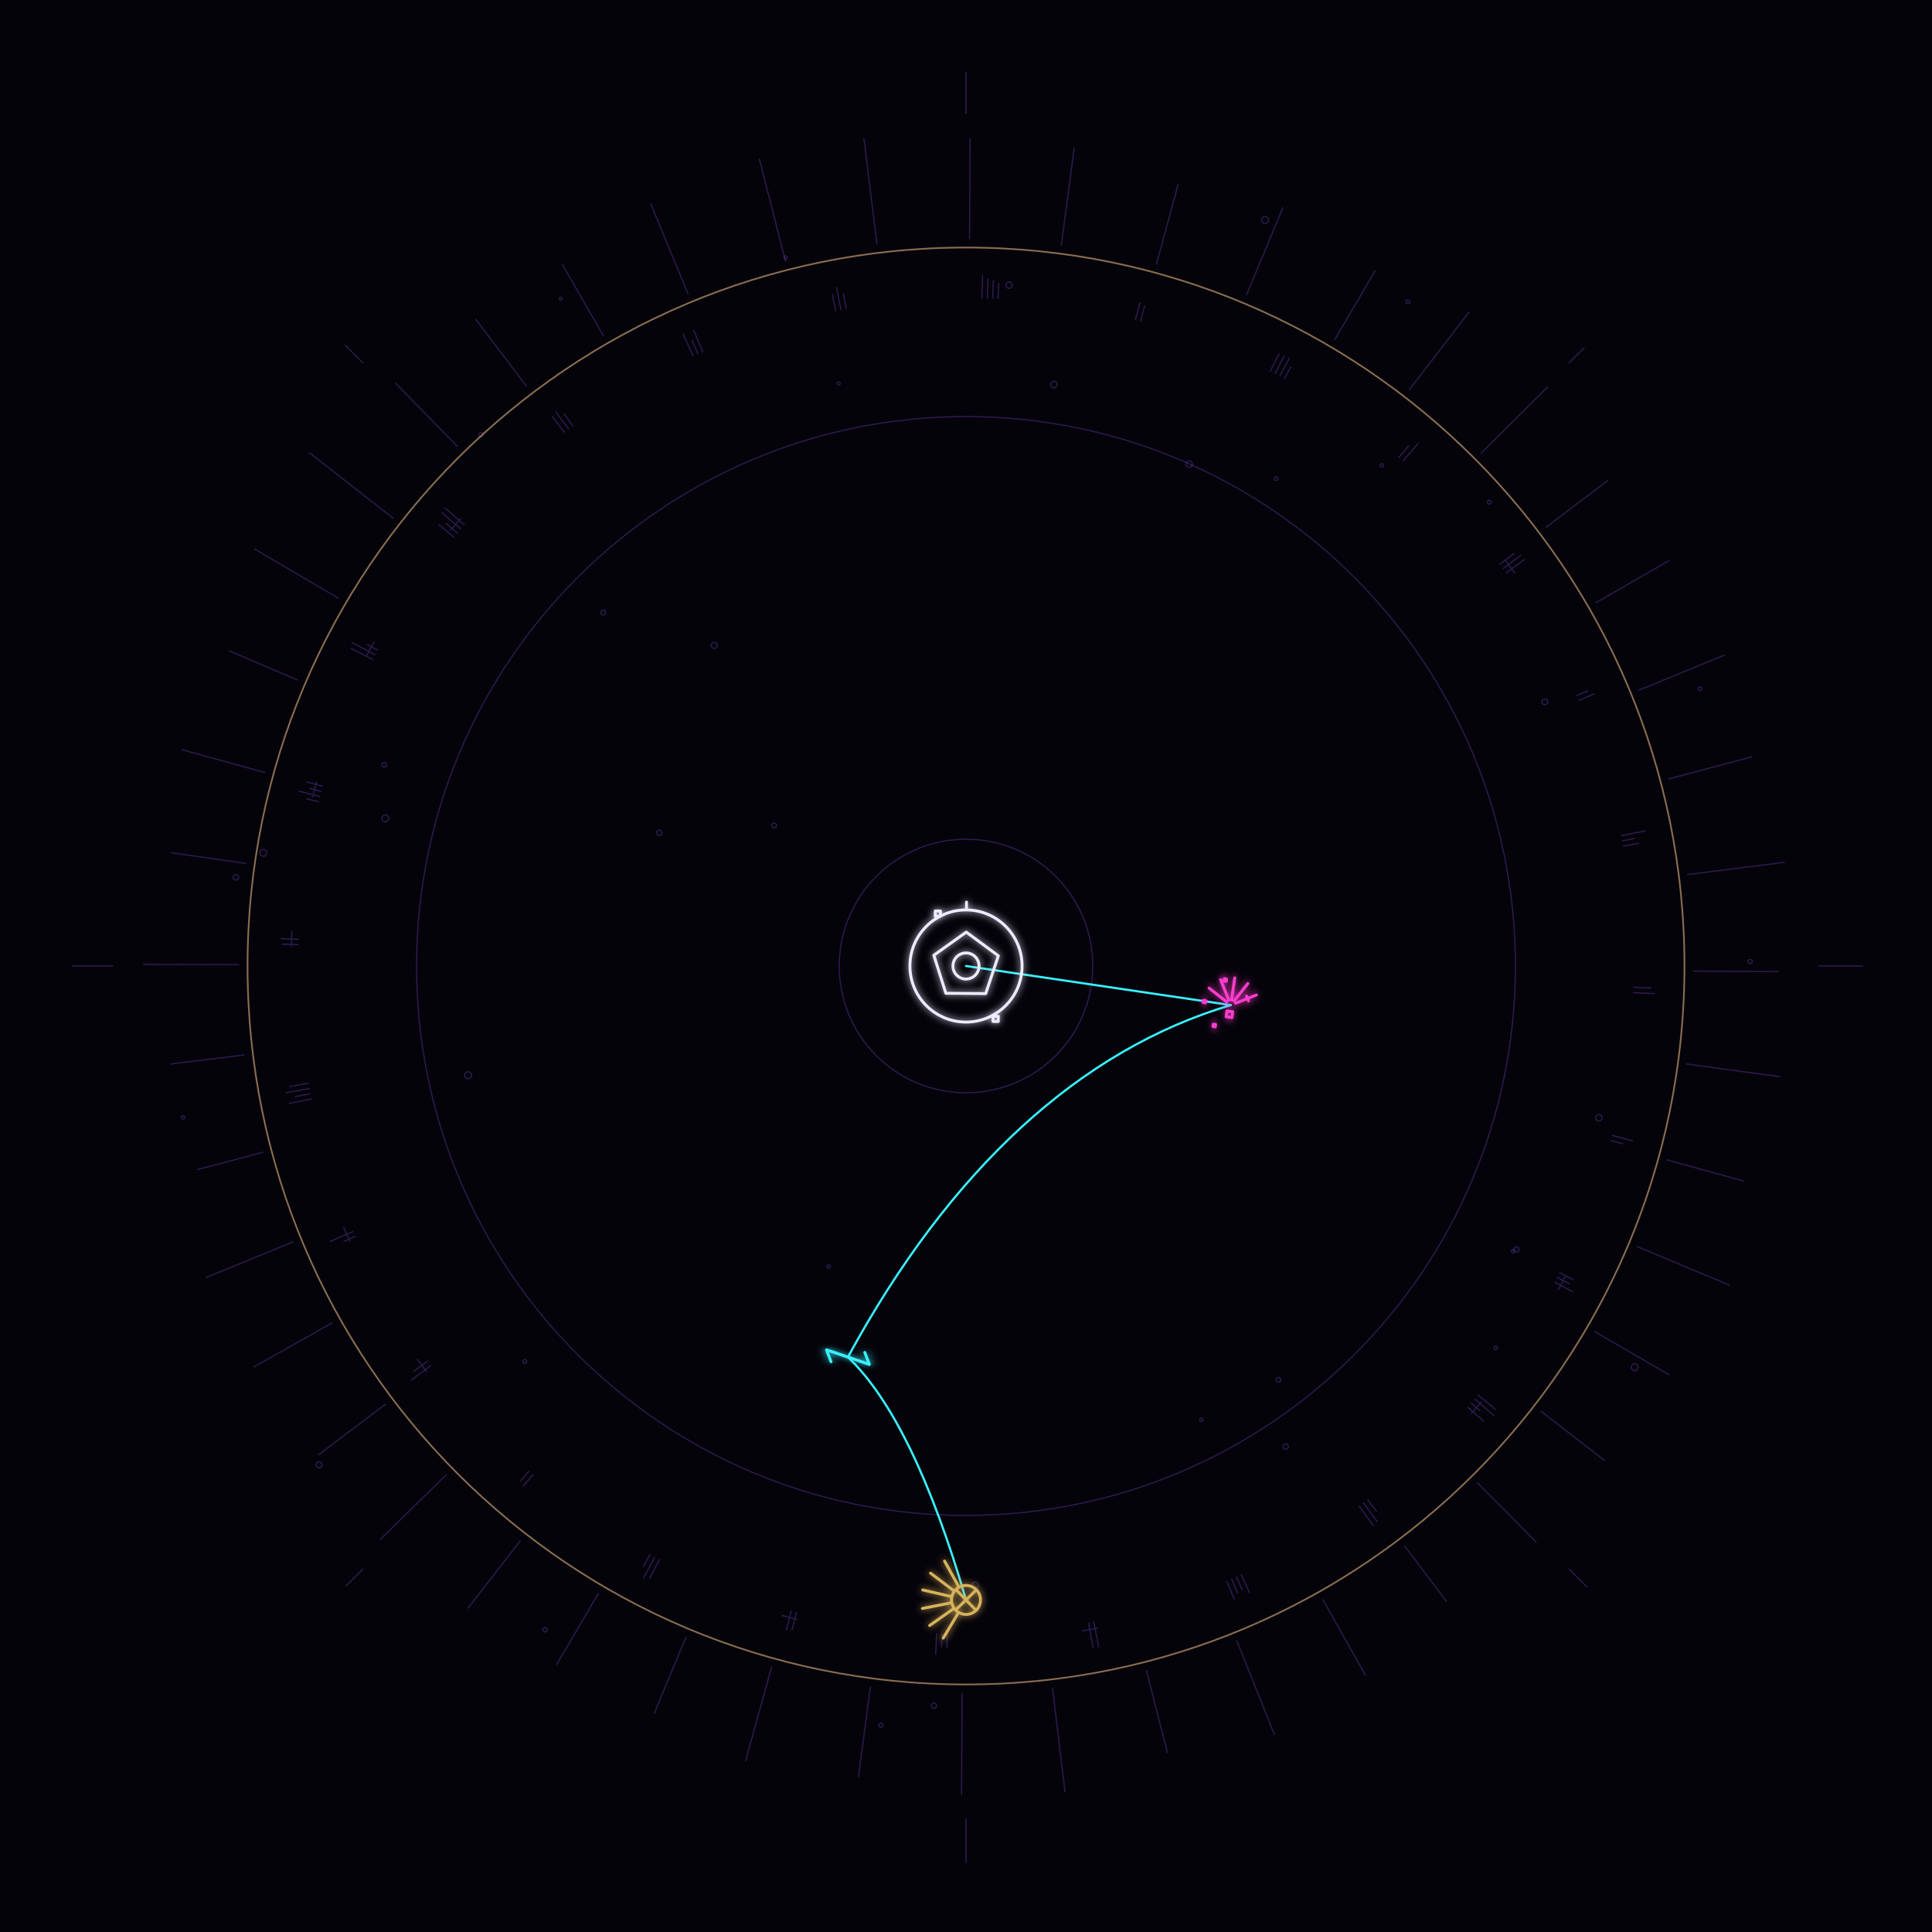
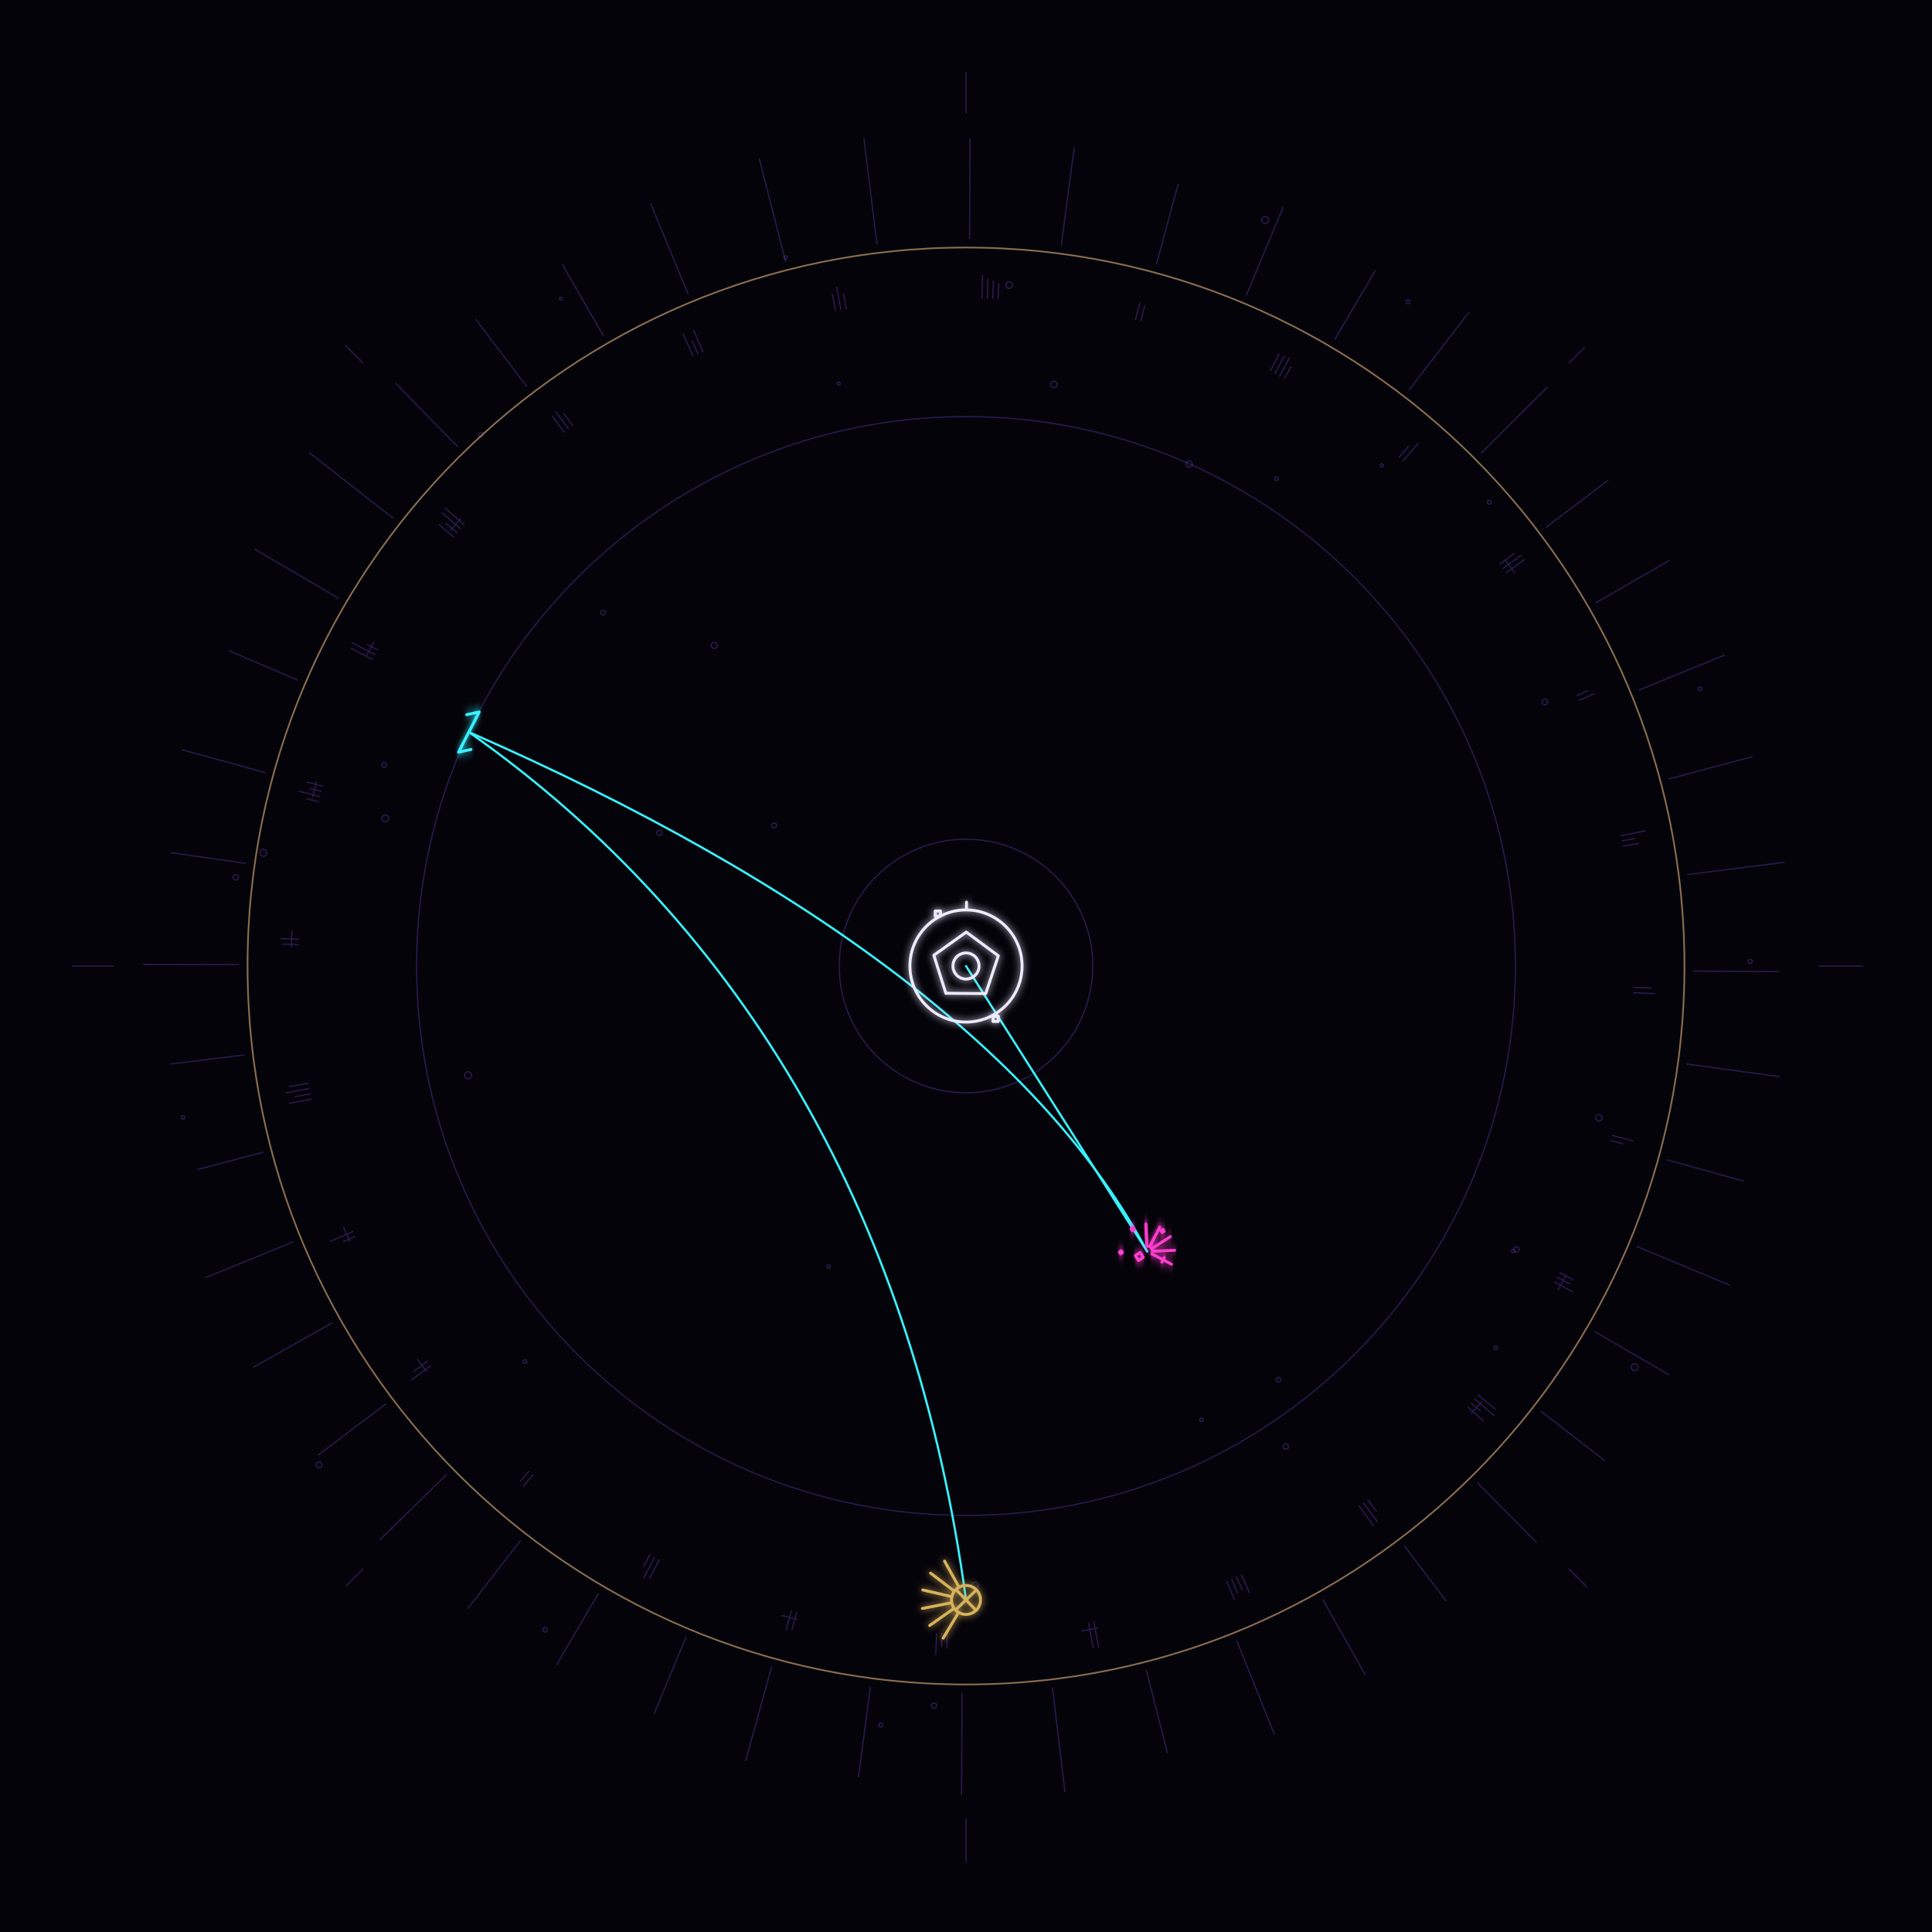
<svg xmlns="http://www.w3.org/2000/svg" viewBox="0 0 1600 1600" role="img">
  <defs>
    <filter id="sigil-glow" x="-30%" y="-30%" width="160%" height="160%">
      <feGaussianBlur stdDeviation="3" result="b" />
      <feMerge>
        <feMergeNode in="b" />
        <feMergeNode in="SourceGraphic" />
      </feMerge>
    </filter>
  </defs>
  <style>.sigil-node{fill:none;stroke-width:2.4;stroke-linecap:round;stroke-linejoin:round}.sigil-edge{fill:none;stroke-width:1.8;stroke-linecap:round}.sigil-region{fill:none;stroke-width:1.4}.sigil-boundary{fill:none;stroke:#D8B35C;stroke-width:1.4;stroke-opacity:0.55}.sigil-ornament{fill:none;stroke:#8E5CFF;stroke-opacity:0.28;stroke-width:1}.sigil-text{fill:#EDEBFF;font-family:ui-monospace,SFMono-Regular,Menlo,Consolas,monospace;font-size:15px;text-anchor:middle;dominant-baseline:middle}</style>
  <rect x="0" y="0" width="1600" height="1600" fill="#05030A" />
  <g class="sigil-layer sigil-layer-guide-geometry">
    <circle cx="800" cy="800" r="105" id="ornament-guide-0" class="sigil-ornament" stroke="#8E5CFF" />
    <circle cx="800" cy="800" r="455" id="ornament-guide-1" class="sigil-ornament" stroke="#8E5CFF" />
    <circle cx="800" cy="800" r="595" id="ornament-guide-2" class="sigil-ornament" stroke="#8E5CFF" />
    <path d="M800 94L800 59.481" id="ornament-cardinal-0" class="sigil-ornament" stroke="#8E5CFF" />
    <path d="M1299.217 300.783L1312.026 287.974" id="ornament-cardinal-1" class="sigil-ornament" stroke="#8E5CFF" />
    <path d="M1506 800L1542.906 800" id="ornament-cardinal-2" class="sigil-ornament" stroke="#8E5CFF" />
    <path d="M1299.217 1299.217L1314.492 1314.492" id="ornament-cardinal-3" class="sigil-ornament" stroke="#8E5CFF" />
    <path d="M800 1506L800 1542.657" id="ornament-cardinal-4" class="sigil-ornament" stroke="#8E5CFF" />
    <path d="M300.783 1299.217L286.287 1313.713" id="ornament-cardinal-5" class="sigil-ornament" stroke="#8E5CFF" />
    <path d="M94 800L59.509 800" id="ornament-cardinal-6" class="sigil-ornament" stroke="#8E5CFF" />
    <path d="M300.783 300.783L285.793 285.793" id="ornament-cardinal-7" class="sigil-ornament" stroke="#8E5CFF" />
  </g>
  <g class="sigil-layer sigil-layer-ornament-back">
    <path d="M1401.985 804.182L1473.239 804.677" id="ornament-filament-0" class="sigil-ornament" stroke="#8E5CFF" />
    <path d="M1396.51 881.119L1474.331 891.702" id="ornament-filament-1" class="sigil-ornament" stroke="#8E5CFF" />
    <path d="M1380.213 960.49L1444.226 978.197" id="ornament-filament-2" class="sigil-ornament" stroke="#8E5CFF" />
    <path d="M1355.426 1032.177L1432.22 1064.278" id="ornament-filament-3" class="sigil-ornament" stroke="#8E5CFF" />
    <path d="M1320.409 1102.62L1382.467 1138.707" id="ornament-filament-4" class="sigil-ornament" stroke="#8E5CFF" />
    <path d="M1275.97 1168.587L1328.844 1209.532" id="ornament-filament-5" class="sigil-ornament" stroke="#8E5CFF" />
    <path d="M1223.492 1227.853L1272.341 1277.205" id="ornament-filament-6" class="sigil-ornament" stroke="#8E5CFF" />
    <path d="M1163.099 1280.17L1197.897 1326.188" id="ornament-filament-7" class="sigil-ornament" stroke="#8E5CFF" />
    <path d="M1095.412 1324.534L1130.88 1387.512" id="ornament-filament-8" class="sigil-ornament" stroke="#8E5CFF" />
    <path d="M1024.21 1358.69L1055.545 1436.772" id="ornament-filament-9" class="sigil-ornament" stroke="#8E5CFF" />
    <path d="M949.32 1383.187L966.871 1451.734" id="ornament-filament-10" class="sigil-ornament" stroke="#8E5CFF" />
    <path d="M871.632 1397.723L881.993 1484.181" id="ornament-filament-11" class="sigil-ornament" stroke="#8E5CFF" />
    <path d="M796.757 1401.991L796.302 1486.438" id="ornament-filament-12" class="sigil-ornament" stroke="#8E5CFF" />
    <path d="M720.875 1396.777L710.923 1471.841" id="ornament-filament-13" class="sigil-ornament" stroke="#8E5CFF" />
    <path d="M639.143 1380.111L617.366 1458.648" id="ornament-filament-14" class="sigil-ornament" stroke="#8E5CFF" />
    <path d="M568.209 1355.587L541.703 1419.121" id="ornament-filament-15" class="sigil-ornament" stroke="#8E5CFF" />
    <path d="M495.686 1319.42L460.884 1378.822" id="ornament-filament-16" class="sigil-ornament" stroke="#8E5CFF" />
    <path d="M431.093 1275.722L387.451 1332" id="ornament-filament-17" class="sigil-ornament" stroke="#8E5CFF" />
    <path d="M369.822 1221.13L314.522 1275.267" id="ornament-filament-18" class="sigil-ornament" stroke="#8E5CFF" />
    <path d="M319.529 1162.701L263.48 1205.011" id="ornament-filament-19" class="sigil-ornament" stroke="#8E5CFF" />
    <path d="M275.432 1095.351L209.896 1132.249" id="ornament-filament-20" class="sigil-ornament" stroke="#8E5CFF" />
    <path d="M242.988 1028.346L170.369 1058.116" id="ornament-filament-21" class="sigil-ornament" stroke="#8E5CFF" />
    <path d="M218.064 954.125L163.356 968.614" id="ornament-filament-22" class="sigil-ornament" stroke="#8E5CFF" />
    <path d="M202.518 873.619L141.279 881.164" id="ornament-filament-23" class="sigil-ornament" stroke="#8E5CFF" />
    <path d="M198.001 798.82L118.514 798.664" id="ornament-filament-24" class="sigil-ornament" stroke="#8E5CFF" />
    <path d="M204.021 715.069L141.562 706.169" id="ornament-filament-25" class="sigil-ornament" stroke="#8E5CFF" />
    <path d="M219.678 639.904L150.631 620.856" id="ornament-filament-26" class="sigil-ornament" stroke="#8E5CFF" />
    <path d="M246.517 563.229L189.68 538.915" id="ornament-filament-27" class="sigil-ornament" stroke="#8E5CFF" />
    <path d="M280.628 495.604L210.645 454.588" id="ornament-filament-28" class="sigil-ornament" stroke="#8E5CFF" />
    <path d="M325.717 429.245L255.932 374.693" id="ornament-filament-29" class="sigil-ornament" stroke="#8E5CFF" />
    <path d="M378.902 369.791L327.429 317.205" id="ornament-filament-30" class="sigil-ornament" stroke="#8E5CFF" />
    <path d="M436.33 320.262L393.914 264.309" id="ornament-filament-31" class="sigil-ornament" stroke="#8E5CFF" />
    <path d="M499.775 278.206L465.599 218.807" id="ornament-filament-32" class="sigil-ornament" stroke="#8E5CFF" />
    <path d="M569.916 243.704L538.794 168.459" id="ornament-filament-33" class="sigil-ornament" stroke="#8E5CFF" />
    <path d="M650.657 216.819L628.741 131.236" id="ornament-filament-34" class="sigil-ornament" stroke="#8E5CFF" />
    <path d="M726.307 202.528L715.461 114.595" id="ornament-filament-35" class="sigil-ornament" stroke="#8E5CFF" />
    <path d="M802.949 198.007L803.359 114.381" id="ornament-filament-36" class="sigil-ornament" stroke="#8E5CFF" />
    <path d="M878.918 203.195L889.632 122.17" id="ornament-filament-37" class="sigil-ornament" stroke="#8E5CFF" />
    <path d="M957.676 219.016L975.709 152.569" id="ornament-filament-38" class="sigil-ornament" stroke="#8E5CFF" />
    <path d="M1032.141 244.559L1062.547 171.805" id="ornament-filament-39" class="sigil-ornament" stroke="#8E5CFF" />
    <path d="M1105.347 281.187L1139.082 223.867" id="ornament-filament-40" class="sigil-ornament" stroke="#8E5CFF" />
    <path d="M1167.04 322.836L1216.658 258.331" id="ornament-filament-41" class="sigil-ornament" stroke="#8E5CFF" />
    <path d="M1226.617 375.263L1281.805 320.318" id="ornament-filament-42" class="sigil-ornament" stroke="#8E5CFF" />
    <path d="M1280.102 436.812L1331.792 397.709" id="ornament-filament-43" class="sigil-ornament" stroke="#8E5CFF" />
    <path d="M1321.507 499.277L1382.496 464.108" id="ornament-filament-44" class="sigil-ornament" stroke="#8E5CFF" />
    <path d="M1357.017 571.667L1428.584 542.33" id="ornament-filament-45" class="sigil-ornament" stroke="#8E5CFF" />
    <path d="M1381.743 645.147L1451.121 626.679" id="ornament-filament-46" class="sigil-ornament" stroke="#8E5CFF" />
    <path d="M1397.224 724.318L1477.937 714.09" id="ornament-filament-47" class="sigil-ornament" stroke="#8E5CFF" />
    <path d="M1352.717 817.693L1367.662 818.171M1352.558 822.114L1370.324 822.825" id="ornament-rune-0" class="sigil-ornament" stroke="#8E5CFF" />
    <path d="M1334.922 940.24L1352.431 944.831M1333.783 944.515L1344.158 947.324" id="ornament-rune-1" class="sigil-ornament" stroke="#8E5CFF" />
    <path d="M1291.323 1053.792L1302.977 1059.812M1289.277 1057.715L1300.048 1063.388M1287.2 1061.621L1302.625 1069.904M1296.654 1056.546L1290.354 1068.391" id="ornament-rune-2" class="sigil-ornament" stroke="#8E5CFF" />
    <path d="M1223.954 1155.066L1238.626 1167.354M1221.1 1158.446L1237.571 1172.466M1218.219 1161.804L1225.89 1168.44M1215.311 1165.138L1228.859 1177.049M1227.115 1160.63L1218.338 1170.776" id="ornament-rune-3" class="sigil-ornament" stroke="#8E5CFF" />
    <path d="M1132.55 1241.836L1140.02 1251.761M1129.005 1244.482L1140.693 1260.273M1125.439 1247.1L1137.527 1263.707" id="ornament-rune-4" class="sigil-ornament" stroke="#8E5CFF" />
    <path d="M1027.912 1303.85L1034.905 1319.31M1023.874 1305.657L1029.004 1317.245M1019.822 1307.432L1025.089 1319.591M1015.755 1309.175L1022.426 1324.917" id="ornament-rune-5" class="sigil-ornament" stroke="#8E5CFF" />
    <path d="M905.742 1342.796L909.913 1364.211M901.396 1343.625L905.328 1364.703M909.083 1348.254L895.895 1350.713" id="ornament-rune-6" class="sigil-ornament" stroke="#8E5CFF" />
    <path d="M784.518 1352.783L784.172 1365.127M780.096 1352.642L779.68 1364.198M775.676 1352.465L774.892 1370.268" id="ornament-rune-7" class="sigil-ornament" stroke="#8E5CFF" />
    <path d="M659.76 1334.922L655.815 1349.969M655.485 1333.783L651.077 1350.063M660.402 1341.289L647.452 1337.783" id="ornament-rune-8" class="sigil-ornament" stroke="#8E5CFF" />
    <path d="M546.208 1291.323L537.791 1307.618M542.285 1289.277L533.003 1306.9M538.379 1287.2L532.811 1297.568" id="ornament-rune-9" class="sigil-ornament" stroke="#8E5CFF" />
    <path d="M441.554 1221.1L432.983 1231.169M438.196 1218.219L430.818 1226.747" id="ornament-rune-10" class="sigil-ornament" stroke="#8E5CFF" />
    <path d="M356.837 1130.78L340.385 1143.061M354.205 1127.225L342.274 1135.983M353.37 1136.159L345.432 1125.344" id="ornament-rune-11" class="sigil-ornament" stroke="#8E5CFF" />
    <path d="M294.343 1023.874L284.52 1028.223M292.568 1019.822L273.132 1028.241M289.766 1028.346L284.433 1016.036" id="ornament-rune-12" class="sigil-ornament" stroke="#8E5CFF" />
    <path d="M258.067 910.081L239.179 913.917M257.204 905.742L244.231 908.269M256.375 901.396L236.727 905.061M255.582 897.044L239.333 899.94" id="ornament-rune-13" class="sigil-ornament" stroke="#8E5CFF" />
    <path d="M247.283 782.307L233.147 781.855M247.442 777.886L232.163 777.274M241.219 784.35L241.756 770.945" id="ornament-rune-14" class="sigil-ornament" stroke="#8E5CFF" />
    <path d="M263.973 664.043L253.761 661.453M265.078 659.76L247.471 655.144M266.217 655.485L256.228 652.78M267.39 651.219L254.107 647.509M258.711 660.402L262.217 647.452" id="ornament-rune-15" class="sigil-ornament" stroke="#8E5CFF" />
    <path d="M308.677 546.208L290.566 536.852M310.723 542.285L291.341 532.076M312.8 538.379L303.907 533.604M303.346 543.454L309.646 531.609" id="ornament-rune-16" class="sigil-ornament" stroke="#8E5CFF" />
    <path d="M376.046 444.934L363.41 434.351M378.9 441.554L369.235 433.327M381.781 438.196L365.788 424.361M384.689 434.862L368.457 420.592M372.885 439.37L381.662 429.224" id="ornament-rune-17" class="sigil-ornament" stroke="#8E5CFF" />
    <path d="M467.45 358.164L457.216 344.567M470.995 355.518L460.107 340.809M474.561 352.9L466.818 342.262" id="ornament-rune-18" class="sigil-ornament" stroke="#8E5CFF" />
    <path d="M574.105 295.242L565.617 276.276M578.15 293.451L573.123 281.972M582.21 291.693L574.312 273.259" id="ornament-rune-19" class="sigil-ornament" stroke="#8E5CFF" />
    <path d="M692.088 257.631L689.259 243.413M696.43 256.785L692.734 237.4M700.779 255.974L698.429 243.087" id="ornament-rune-20" class="sigil-ornament" stroke="#8E5CFF" />
    <path d="M813.271 247.159L813.736 227.767M817.693 247.283L818.224 230.704M822.114 247.442L822.733 231.972M826.534 247.637L827.169 234.418" id="ornament-rune-21" class="sigil-ornament" stroke="#8E5CFF" />
    <path d="M940.24 265.078L944.069 250.474M944.515 266.217L948.116 252.917" id="ornament-rune-22" class="sigil-ornament" stroke="#8E5CFF" />
    <path d="M1051.825 307.666L1059.452 292.754M1055.756 309.696L1063.523 294.805M1059.67 311.758L1067.959 296.172M1063.567 313.851L1069.081 303.681" id="ornament-rune-23" class="sigil-ornament" stroke="#8E5CFF" />
    <path d="M1158.446 378.9L1166.9 368.968M1161.804 381.781L1174.737 366.831" id="ornament-rune-24" class="sigil-ornament" stroke="#8E5CFF" />
    <path d="M1241.836 467.45L1254.188 458.153M1244.482 470.995L1259.819 459.643M1247.1 474.561L1262.814 463.123M1246.63 463.841L1254.568 474.656" id="ornament-rune-25" class="sigil-ornament" stroke="#8E5CFF" />
    <path d="M1305.657 576.126L1315.366 571.828M1307.432 580.178L1320.519 574.509" id="ornament-rune-26" class="sigil-ornament" stroke="#8E5CFF" />
    <path d="M1342.369 692.088L1362.94 687.995M1343.215 696.43L1353.822 694.408M1344.026 700.779L1357.398 698.341" id="ornament-rune-27" class="sigil-ornament" stroke="#8E5CFF" />
    <circle cx="499.557" cy="507.254" r="2.017" id="ornament-dot-87" class="sigil-ornament" stroke="#8E5CFF" />
    <circle cx="1047.714" cy="182.248" r="2.88" id="ornament-dot-88" class="sigil-ornament" stroke="#8E5CFF" />
    <circle cx="1407.799" cy="570.398" r="1.545" id="ornament-dot-89" class="sigil-ornament" stroke="#8E5CFF" />
    <circle cx="218.054" cy="706.291" r="2.83" id="ornament-dot-90" class="sigil-ornament" stroke="#8E5CFF" />
    <circle cx="451.355" cy="1349.661" r="1.862" id="ornament-dot-91" class="sigil-ornament" stroke="#8E5CFF" />
    <circle cx="195.243" cy="726.547" r="2.298" id="ornament-dot-92" class="sigil-ornament" stroke="#8E5CFF" />
    <circle cx="546.012" cy="689.719" r="2.214" id="ornament-dot-93" class="sigil-ornament" stroke="#8E5CFF" />
    <circle cx="807.572" cy="1312.798" r="2.658" id="ornament-dot-94" class="sigil-ornament" stroke="#8E5CFF" />
    <circle cx="1056.979" cy="396.379" r="1.519" id="ornament-dot-95" class="sigil-ornament" stroke="#8E5CFF" />
    <circle cx="1353.792" cy="1132.296" r="2.861" id="ornament-dot-96" class="sigil-ornament" stroke="#8E5CFF" />
    <circle cx="650.553" cy="213.273" r="1.336" id="ornament-dot-97" class="sigil-ornament" stroke="#8E5CFF" />
    <circle cx="1233.375" cy="415.884" r="1.632" id="ornament-dot-98" class="sigil-ornament" stroke="#8E5CFF" />
    <circle cx="694.575" cy="317.581" r="1.272" id="ornament-dot-99" class="sigil-ornament" stroke="#8E5CFF" />
    <circle cx="1238.756" cy="1116.163" r="1.408" id="ornament-dot-100" class="sigil-ornament" stroke="#8E5CFF" />
    <circle cx="398.281" cy="360.069" r="1.795" id="ornament-dot-101" class="sigil-ornament" stroke="#8E5CFF" />
    <circle cx="591.524" cy="534.501" r="2.516" id="ornament-dot-102" class="sigil-ornament" stroke="#8E5CFF" />
    <circle cx="319.066" cy="677.73" r="2.845" id="ornament-dot-103" class="sigil-ornament" stroke="#8E5CFF" />
    <circle cx="1058.77" cy="1142.642" r="1.923" id="ornament-dot-104" class="sigil-ornament" stroke="#8E5CFF" />
    <circle cx="1255.882" cy="1034.767" r="2.208" id="ornament-dot-105" class="sigil-ornament" stroke="#8E5CFF" />
    <circle cx="1253.113" cy="1036.153" r="1.339" id="ornament-dot-106" class="sigil-ornament" stroke="#8E5CFF" />
    <circle cx="729.456" cy="1428.733" r="1.688" id="ornament-dot-107" class="sigil-ornament" stroke="#8E5CFF" />
    <circle cx="1279.39" cy="581.309" r="2.418" id="ornament-dot-108" class="sigil-ornament" stroke="#8E5CFF" />
    <circle cx="434.622" cy="1127.58" r="1.573" id="ornament-dot-109" class="sigil-ornament" stroke="#8E5CFF" />
    <circle cx="151.702" cy="925.361" r="1.375" id="ornament-dot-110" class="sigil-ornament" stroke="#8E5CFF" />
    <circle cx="1166.042" cy="250.016" r="1.509" id="ornament-dot-111" class="sigil-ornament" stroke="#8E5CFF" />
    <circle cx="264.247" cy="1213.105" r="2.471" id="ornament-dot-112" class="sigil-ornament" stroke="#8E5CFF" />
    <circle cx="387.705" cy="890.508" r="2.891" id="ornament-dot-113" class="sigil-ornament" stroke="#8E5CFF" />
    <circle cx="1064.777" cy="1197.982" r="2.237" id="ornament-dot-114" class="sigil-ornament" stroke="#8E5CFF" />
    <circle cx="1449.358" cy="796.239" r="1.754" id="ornament-dot-115" class="sigil-ornament" stroke="#8E5CFF" />
    <circle cx="835.749" cy="236.15" r="2.607" id="ornament-dot-116" class="sigil-ornament" stroke="#8E5CFF" />
    <circle cx="686.209" cy="1048.882" r="1.394" id="ornament-dot-117" class="sigil-ornament" stroke="#8E5CFF" />
    <circle cx="641.056" cy="683.637" r="2.04" id="ornament-dot-118" class="sigil-ornament" stroke="#8E5CFF" />
    <circle cx="773.473" cy="1412.548" r="2.191" id="ornament-dot-119" class="sigil-ornament" stroke="#8E5CFF" />
    <circle cx="318.174" cy="633.335" r="1.969" id="ornament-dot-120" class="sigil-ornament" stroke="#8E5CFF" />
    <circle cx="1144.324" cy="385.436" r="1.375" id="ornament-dot-121" class="sigil-ornament" stroke="#8E5CFF" />
    <circle cx="464.418" cy="247.323" r="1.209" id="ornament-dot-122" class="sigil-ornament" stroke="#8E5CFF" />
    <circle cx="984.835" cy="384.313" r="2.617" id="ornament-dot-123" class="sigil-ornament" stroke="#8E5CFF" />
    <circle cx="994.976" cy="1175.836" r="1.407" id="ornament-dot-124" class="sigil-ornament" stroke="#8E5CFF" />
    <circle cx="872.858" cy="318.388" r="2.683" id="ornament-dot-125" class="sigil-ornament" stroke="#8E5CFF" />
    <circle cx="1324.145" cy="925.71" r="2.666" id="ornament-dot-126" class="sigil-ornament" stroke="#8E5CFF" />
  </g>
  <g class="sigil-layer sigil-layer-semantic-regions">
    <circle cx="800" cy="800" r="595" id="boundary-host" class="sigil-boundary sigil-invocation-boundary" />
  </g>
  <g class="sigil-layer sigil-layer-semantic-edges">
-     <path d="M800 800C840.525 805.984 915.083 816.994 1019.289 832.382" id="edge-e0_n0.0-_n1.0" class="sigil-edge sigil-edge-flow" stroke="#38F2FF" />
-     <path d="M1019.289 832.382C894.467 869.388 786.66 968.502 702.211 1123.893" id="edge-e1_n1.0-_n2.0" class="sigil-edge sigil-edge-flow" stroke="#38F2FF" />
-     <path d="M702.211 1123.893C738.197 1158.002 771.445 1226.378 800 1325" id="edge-e2_n2.0-_n3.0" class="sigil-edge sigil-edge-flow" stroke="#38F2FF" />
+     <path d="M800 800C827.726 843.689 878.737 924.069 950.032 1036.412" id="edge-e0_n0.0-_n1.0" class="sigil-edge sigil-edge-flow" stroke="#38F2FF" />
+     <path d="M950.032 1036.412C866.051 877.927 675.063 731.679 388.304 606.27" id="edge-e1_n1.0-_n2.0" class="sigil-edge sigil-edge-flow" stroke="#38F2FF" />
+     <path d="M388.304 606.27C617.864 768.055 757.841 1012.423 800 1325" id="edge-e2_n2.0-_n3.0" class="sigil-edge sigil-edge-flow" stroke="#38F2FF" />
  </g>
  <g class="sigil-layer sigil-layer-semantic-nodes">
    <path d="M846.44 800C846.44 825.648 825.648 846.44 800 846.44C774.352 846.44 753.56 825.648 753.56 800C753.56 774.352 774.352 753.56 800 753.56C825.648 753.56 846.44 774.352 846.44 800M800 771.92L826.706 791.323L816.505 822.717L783.495 822.717L773.294 791.323ZM810.8 800C810.8 805.965 805.965 810.8 800 810.8C794.035 810.8 789.2 805.965 789.2 800C789.2 794.035 794.035 789.2 800 789.2C805.965 789.2 810.8 794.035 810.8 800M800 753.56L800 747.08M774.184 754.636L778.504 754.636L778.504 758.956L774.184 758.956ZM822.743 841.416L827.063 841.416L827.063 845.736L822.743 845.736Z" id="node-n0" class="sigil-node sigil-node-source" stroke="#EDEBFF" filter="url(#sigil-glow)" transform="rotate(0.464 800 800)" />
-     <path d="M1015.541 830.232L999.511 821.037M1017.123 828.644L1007.861 812.652M1019.289 828.062L1019.289 809.582M1021.454 828.644L1030.716 812.652M1023.036 830.232L1039.066 821.037M1031.121 823.104L1033.271 826.852M1016.889 837.662L1021.689 837.662L1021.689 842.462L1016.889 842.462ZM1010.827 811.533L1012.747 811.533L1012.747 813.453L1010.827 813.453ZM996.296 831.657L998.216 831.657L998.216 833.577L996.296 833.577ZM1007.21 850.106L1009.13 850.106L1009.13 852.026L1007.21 852.026Z" id="node-n1" class="sigil-node sigil-node-scatter" stroke="#FF3CCF" filter="url(#sigil-glow)" transform="rotate(8.272 1019.289 832.382)" />
-     <path d="M702.211 1105.173L702.211 1142.613M694.051 1111.893L702.211 1105.173M710.371 1135.893L702.211 1142.613" id="node-n2" class="sigil-node sigil-node-stage" stroke="#38F2FF" filter="url(#sigil-glow)" transform="rotate(108.771 702.211 1123.893)" />
+     <path d="M946.284 1034.262L930.254 1025.067M947.866 1032.674L938.604 1016.682M950.032 1032.092L950.032 1013.612M952.197 1032.674L961.459 1016.682M953.779 1034.262L969.809 1025.067M961.864 1027.134L964.014 1030.882M947.632 1041.692L952.432 1041.692L952.432 1046.492L947.632 1046.492ZM941.57 1015.563L943.49 1015.563L943.49 1017.483L941.57 1017.483ZM927.039 1035.687L928.959 1035.687L928.959 1037.607L927.039 1037.607ZM937.953 1054.136L939.873 1054.136L939.873 1056.056L937.953 1056.056Z" id="node-n1" class="sigil-node sigil-node-scatter" stroke="#FF3CCF" filter="url(#sigil-glow)" transform="rotate(57.472 950.032 1036.412)" />
+     <path d="M388.304 587.55L388.304 624.99M380.144 594.27L388.304 587.55M396.464 618.27L388.304 624.99" id="node-n2" class="sigil-node sigil-node-stage" stroke="#38F2FF" filter="url(#sigil-glow)" transform="rotate(-152.829 388.304 606.27)" />
    <path d="M831.921 1343.311L810.409 1330.971M821.681 1354.735L807.07 1334.696M807.671 1360.992L802.502 1336.736M792.329 1360.992L797.498 1336.736M778.319 1354.735L792.93 1334.696M768.079 1343.311L789.591 1330.971M812 1325C812 1331.627 806.627 1337 800 1337C793.373 1337 788 1331.627 788 1325C788 1318.373 793.373 1313 800 1313C806.627 1313 812 1318.373 812 1325M791.6 1316.6L808.4 1333.4M808.4 1316.6L791.6 1333.4" id="node-n3" class="sigil-node sigil-node-collect" stroke="#D8B35C" filter="url(#sigil-glow)" transform="rotate(90.971 800 1325)" />
  </g>
</svg>
